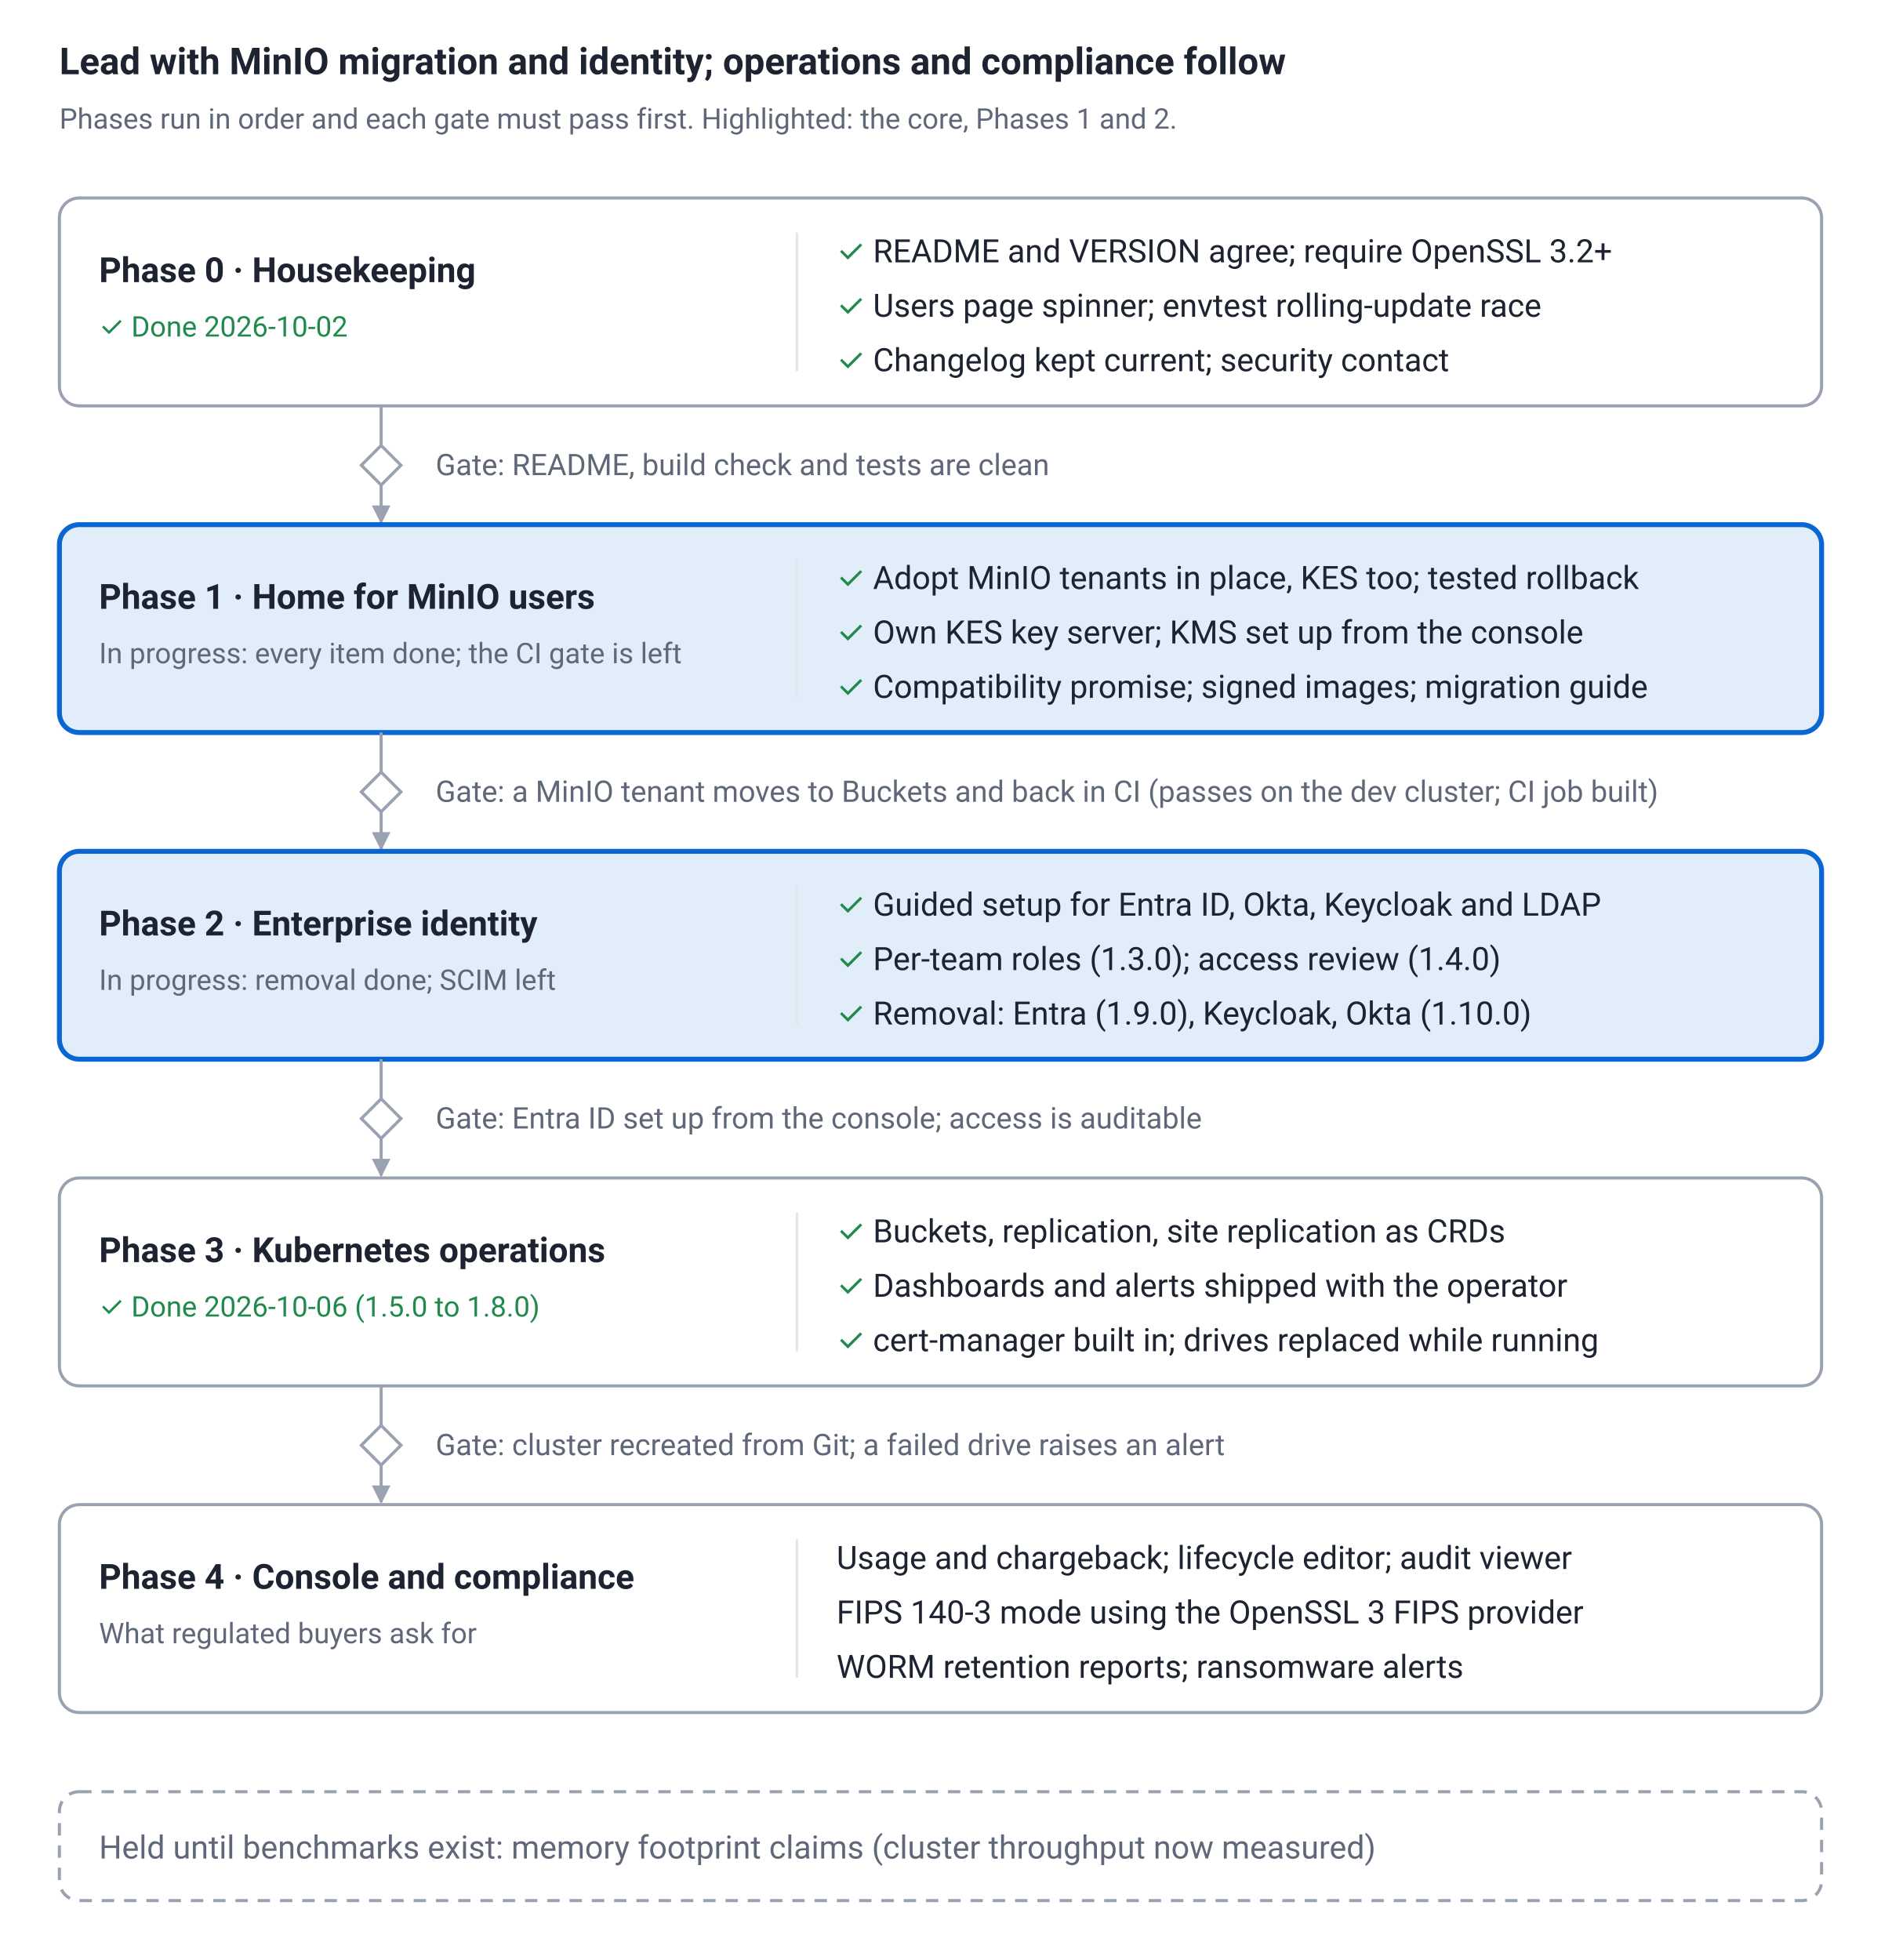
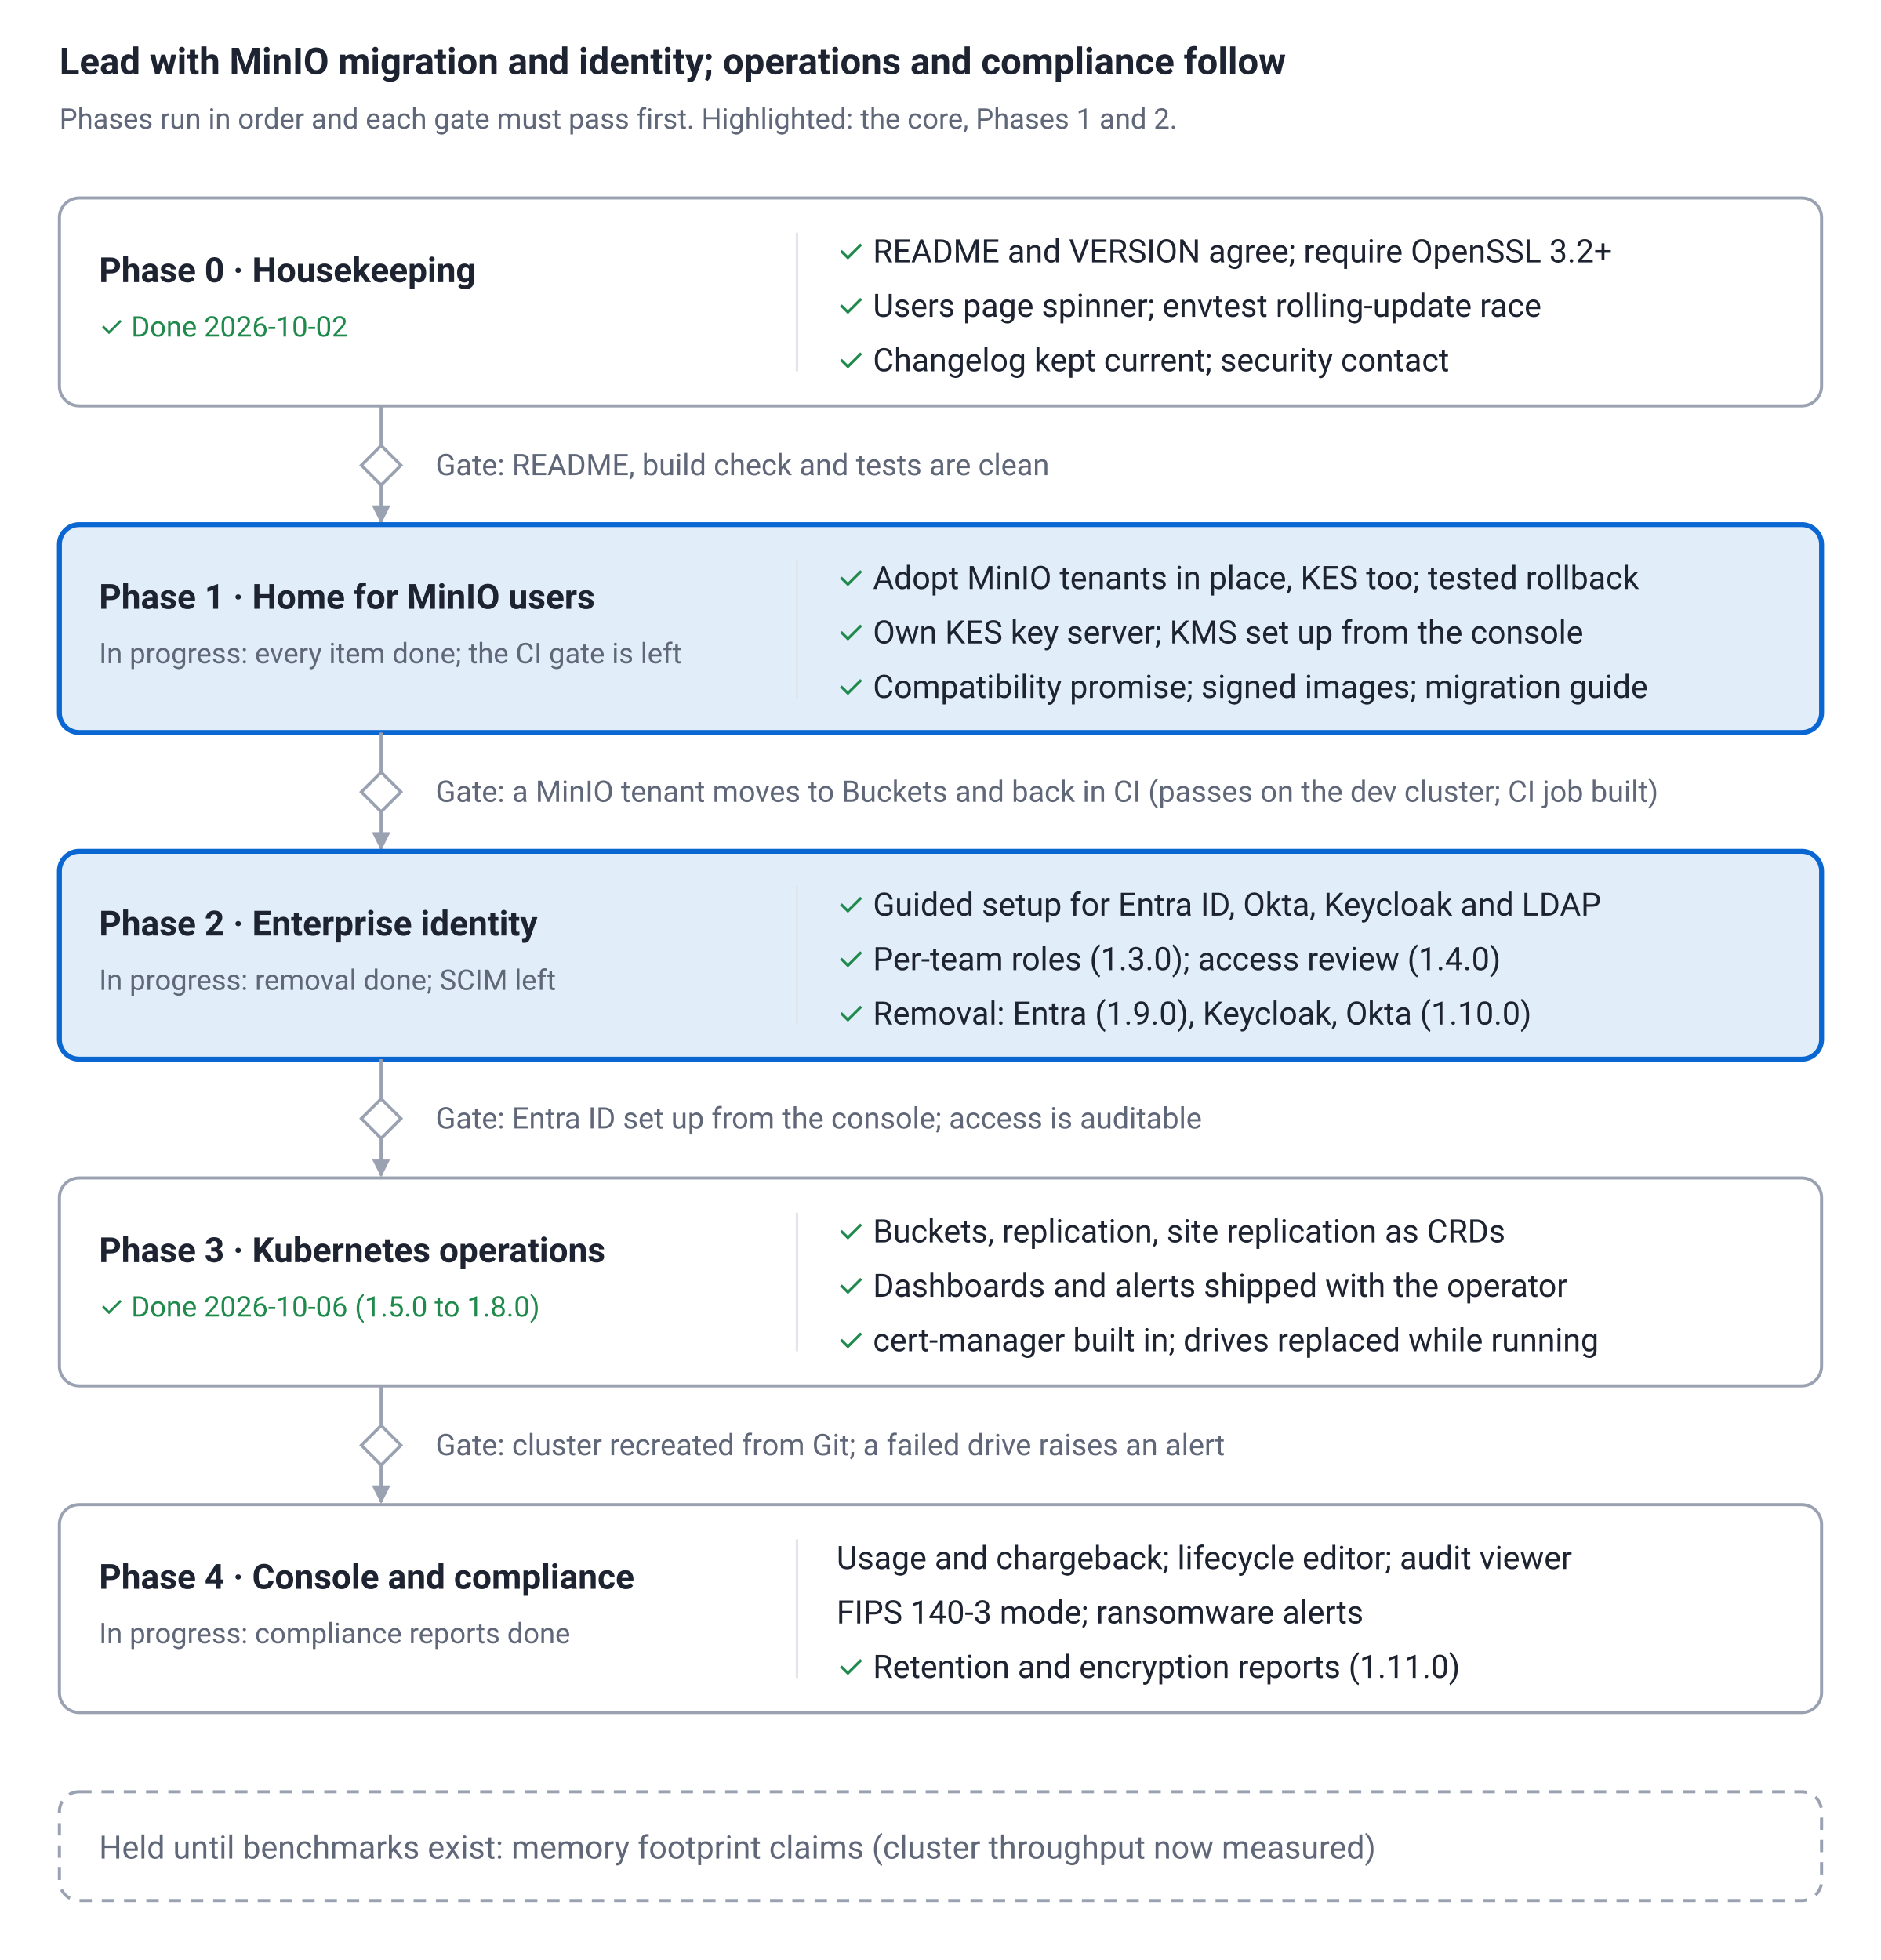
<svg xmlns="http://www.w3.org/2000/svg" viewBox="0 0 760 792" width="760" height="792" role="img" aria-label="Buckets roadmap: five phases and their gates" font-family="-apple-system, BlinkMacSystemFont, Segoe UI, Roboto, sans-serif" font-size="13">
  <rect width="760" height="792" fill="#ffffff" />
  <defs>
    <marker id="arrow" viewBox="0 0 10 10" refX="9" refY="5" markerWidth="6" markerHeight="6" orient="auto-start-reverse">
      <path d="M0 0L10 5L0 10z" fill="#9aa2b1" />
    </marker>
  </defs>
  <text x="24" y="30" font-size="15" font-weight="600" fill="#1d2330">Lead with MinIO migration and identity; operations and compliance follow</text>
  <text x="24" y="52" font-size="11.5" fill="#5f6778">Phases run in order and each gate must pass first. Highlighted: the core, Phases 1 and 2.</text>
  <rect x="24" y="80" width="712" height="84" rx="8" fill="none" stroke="#9aa2b1" stroke-width="1.25" />
  <line x1="322" y1="94" x2="322" y2="150" stroke="#e2e5ea" />
  <text x="40" y="114" font-size="14" font-weight="600" fill="#1d2330">Phase 0 · Housekeeping</text>
  <text x="40" y="136" font-size="11.5" fill="#1f8a4c">✓ Done 2026-10-02</text>
  <text x="338" y="106" fill="#1d2330">
    <tspan fill="#1f8a4c">✓</tspan> README and VERSION agree; require OpenSSL 3.2+</text>
  <text x="338" y="128" fill="#1d2330">
    <tspan fill="#1f8a4c">✓</tspan> Users page spinner; envtest rolling-update race</text>
  <text x="338" y="150" fill="#1d2330">
    <tspan fill="#1f8a4c">✓</tspan> Changelog kept current; security contact</text>
  <line x1="154" y1="164" x2="154" y2="180" stroke="#9aa2b1" stroke-width="1.25" />
  <polygon points="146,188 154,180 162,188 154,196" fill="none" stroke="#9aa2b1" stroke-width="1.25" />
  <line x1="154" y1="196" x2="154" y2="211" stroke="#9aa2b1" stroke-width="1.25" marker-end="url(#arrow)" />
  <text x="176" y="192" font-size="12" fill="#5f6778">Gate: README, build check and tests are clean</text>
  <rect x="24" y="212" width="712" height="84" rx="8" fill="#0a66d1" fill-opacity="0.12" stroke="#0a66d1" stroke-width="2" />
  <line x1="322" y1="226" x2="322" y2="282" stroke="#e2e5ea" />
  <text x="40" y="246" font-size="14" font-weight="600" fill="#1d2330">Phase 1 · Home for MinIO users</text>
  <text x="40" y="268" font-size="11.5" fill="#5f6778">In progress: every item done; the CI gate is left</text>
  <text x="338" y="238" fill="#1d2330">
    <tspan fill="#1f8a4c">✓</tspan> Adopt MinIO tenants in place, KES too; tested rollback</text>
  <text x="338" y="260" fill="#1d2330">
    <tspan fill="#1f8a4c">✓</tspan> Own KES key server; KMS set up from the console</text>
  <text x="338" y="282" fill="#1d2330">
    <tspan fill="#1f8a4c">✓</tspan> Compatibility promise; signed images; migration guide</text>
  <line x1="154" y1="296" x2="154" y2="312" stroke="#9aa2b1" stroke-width="1.25" />
  <polygon points="146,320 154,312 162,320 154,328" fill="none" stroke="#9aa2b1" stroke-width="1.25" />
  <line x1="154" y1="328" x2="154" y2="343" stroke="#9aa2b1" stroke-width="1.25" marker-end="url(#arrow)" />
  <text x="176" y="324" font-size="12" fill="#5f6778">Gate: a MinIO tenant moves to Buckets and back in CI (passes on the dev cluster; CI job built)</text>
  <rect x="24" y="344" width="712" height="84" rx="8" fill="#0a66d1" fill-opacity="0.12" stroke="#0a66d1" stroke-width="2" />
  <line x1="322" y1="358" x2="322" y2="414" stroke="#e2e5ea" />
  <text x="40" y="378" font-size="14" font-weight="600" fill="#1d2330">Phase 2 · Enterprise identity</text>
  <text x="40" y="400" font-size="11.5" fill="#5f6778">In progress: removal done; SCIM left</text>
  <text x="338" y="370" fill="#1d2330">
    <tspan fill="#1f8a4c">✓</tspan> Guided setup for Entra ID, Okta, Keycloak and LDAP</text>
  <text x="338" y="392" fill="#1d2330">
    <tspan fill="#1f8a4c">✓</tspan> Per-team roles (1.3.0); access review (1.4.0)</text>
  <text x="338" y="414" fill="#1d2330">
    <tspan fill="#1f8a4c">✓</tspan> Removal: Entra (1.9.0), Keycloak, Okta (1.10.0)</text>
  <line x1="154" y1="428" x2="154" y2="444" stroke="#9aa2b1" stroke-width="1.25" />
  <polygon points="146,452 154,444 162,452 154,460" fill="none" stroke="#9aa2b1" stroke-width="1.25" />
  <line x1="154" y1="460" x2="154" y2="475" stroke="#9aa2b1" stroke-width="1.25" marker-end="url(#arrow)" />
  <text x="176" y="456" font-size="12" fill="#5f6778">Gate: Entra ID set up from the console; access is auditable</text>
  <rect x="24" y="476" width="712" height="84" rx="8" fill="none" stroke="#9aa2b1" stroke-width="1.25" />
  <line x1="322" y1="490" x2="322" y2="546" stroke="#e2e5ea" />
  <text x="40" y="510" font-size="14" font-weight="600" fill="#1d2330">Phase 3 · Kubernetes operations</text>
  <text x="40" y="532" font-size="11.5" fill="#1f8a4c">✓ Done 2026-10-06 (1.5.0 to 1.8.0)</text>
  <text x="338" y="502" fill="#1d2330">
    <tspan fill="#1f8a4c">✓</tspan> Buckets, replication, site replication as CRDs</text>
  <text x="338" y="524" fill="#1d2330">
    <tspan fill="#1f8a4c">✓</tspan> Dashboards and alerts shipped with the operator</text>
  <text x="338" y="546" fill="#1d2330">
    <tspan fill="#1f8a4c">✓</tspan> cert-manager built in; drives replaced while running</text>
  <line x1="154" y1="560" x2="154" y2="576" stroke="#9aa2b1" stroke-width="1.25" />
  <polygon points="146,584 154,576 162,584 154,592" fill="none" stroke="#9aa2b1" stroke-width="1.25" />
  <line x1="154" y1="592" x2="154" y2="607" stroke="#9aa2b1" stroke-width="1.25" marker-end="url(#arrow)" />
  <text x="176" y="588" font-size="12" fill="#5f6778">Gate: cluster recreated from Git; a failed drive raises an alert</text>
  <rect x="24" y="608" width="712" height="84" rx="8" fill="none" stroke="#9aa2b1" stroke-width="1.25" />
  <line x1="322" y1="622" x2="322" y2="678" stroke="#e2e5ea" />
  <text x="40" y="642" font-size="14" font-weight="600" fill="#1d2330">Phase 4 · Console and compliance</text>
-   <text x="40" y="664" font-size="11.5" fill="#5f6778">What regulated buyers ask for</text>
+   <text x="40" y="664" font-size="11.5" fill="#5f6778">In progress: compliance reports done</text>
  <text x="338" y="634" fill="#1d2330">Usage and chargeback; lifecycle editor; audit viewer</text>
-   <text x="338" y="656" fill="#1d2330">FIPS 140-3 mode using the OpenSSL 3 FIPS provider</text>
-   <text x="338" y="678" fill="#1d2330">WORM retention reports; ransomware alerts</text>
+   <text x="338" y="656" fill="#1d2330">FIPS 140-3 mode; ransomware alerts</text>
+   <text x="338" y="678" fill="#1d2330">
+     <tspan fill="#1f8a4c">✓</tspan> Retention and encryption reports (1.11.0)</text>
  <rect x="24" y="724" width="712" height="44" rx="8" fill="none" stroke="#9aa2b1" stroke-width="1.25" stroke-dasharray="5 4" />
  <text x="40" y="751" fill="#5f6778">Held until benchmarks exist: memory footprint claims (cluster throughput now measured)</text>
</svg>
